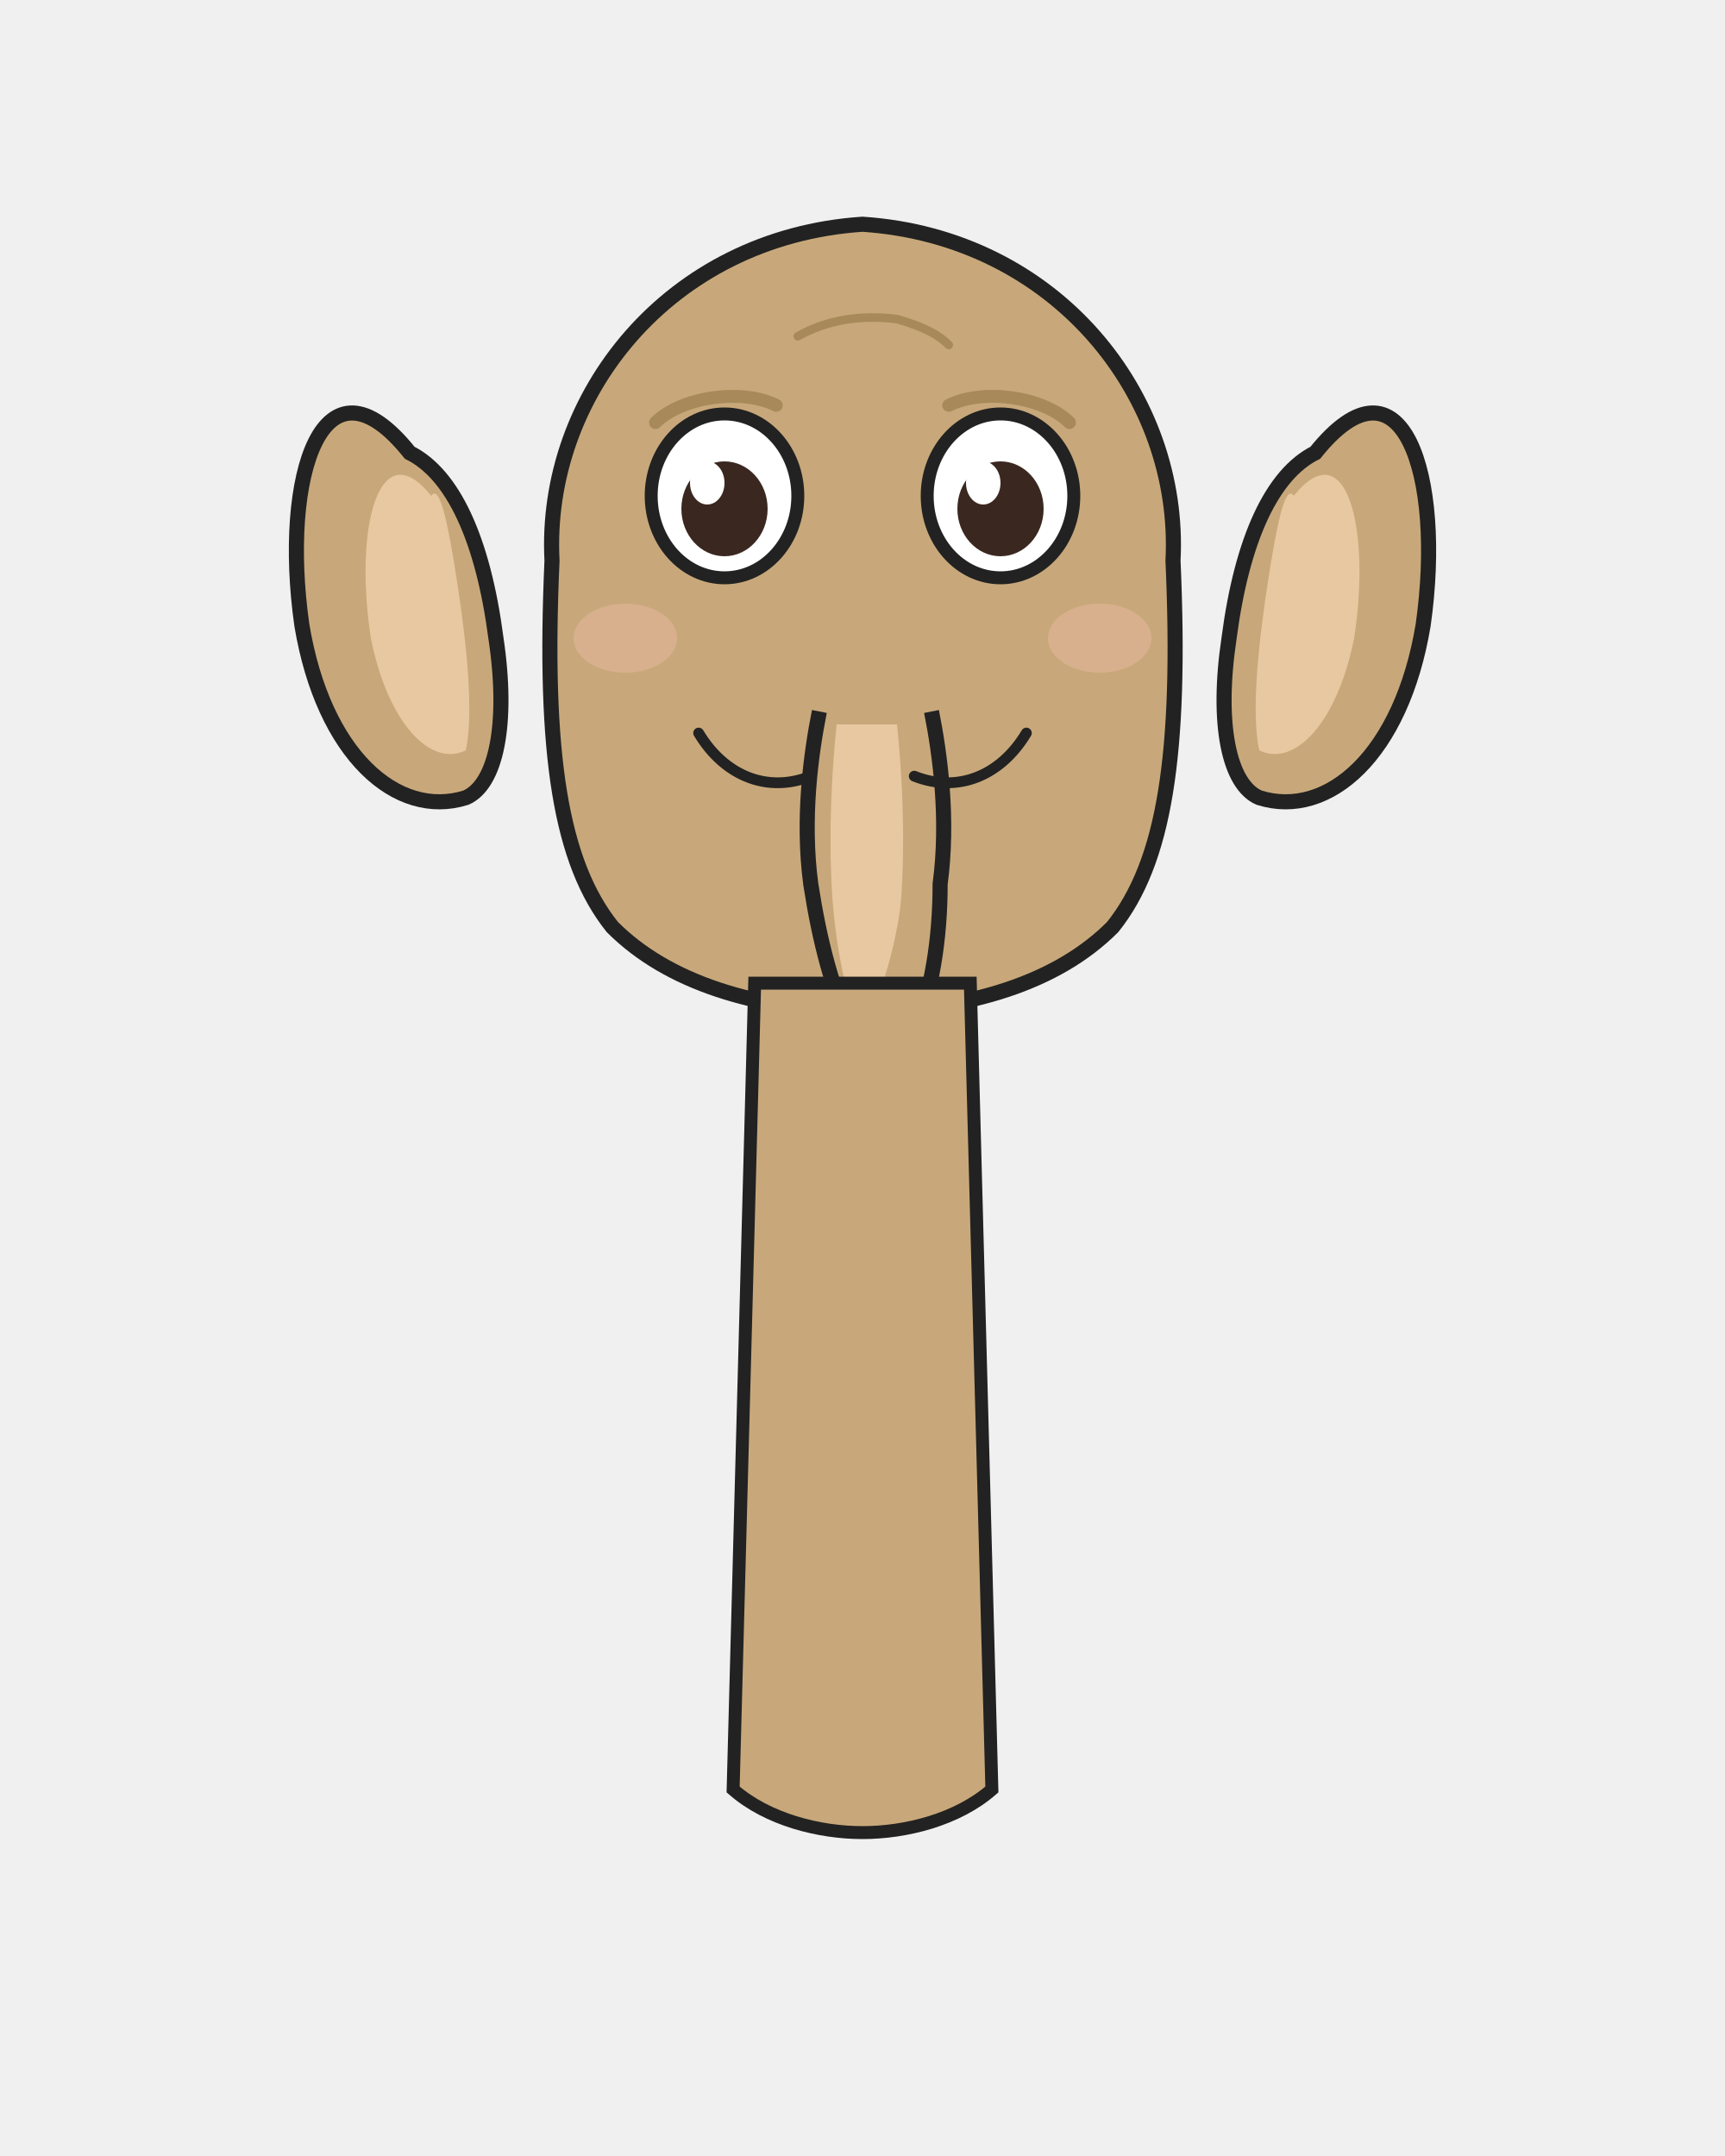
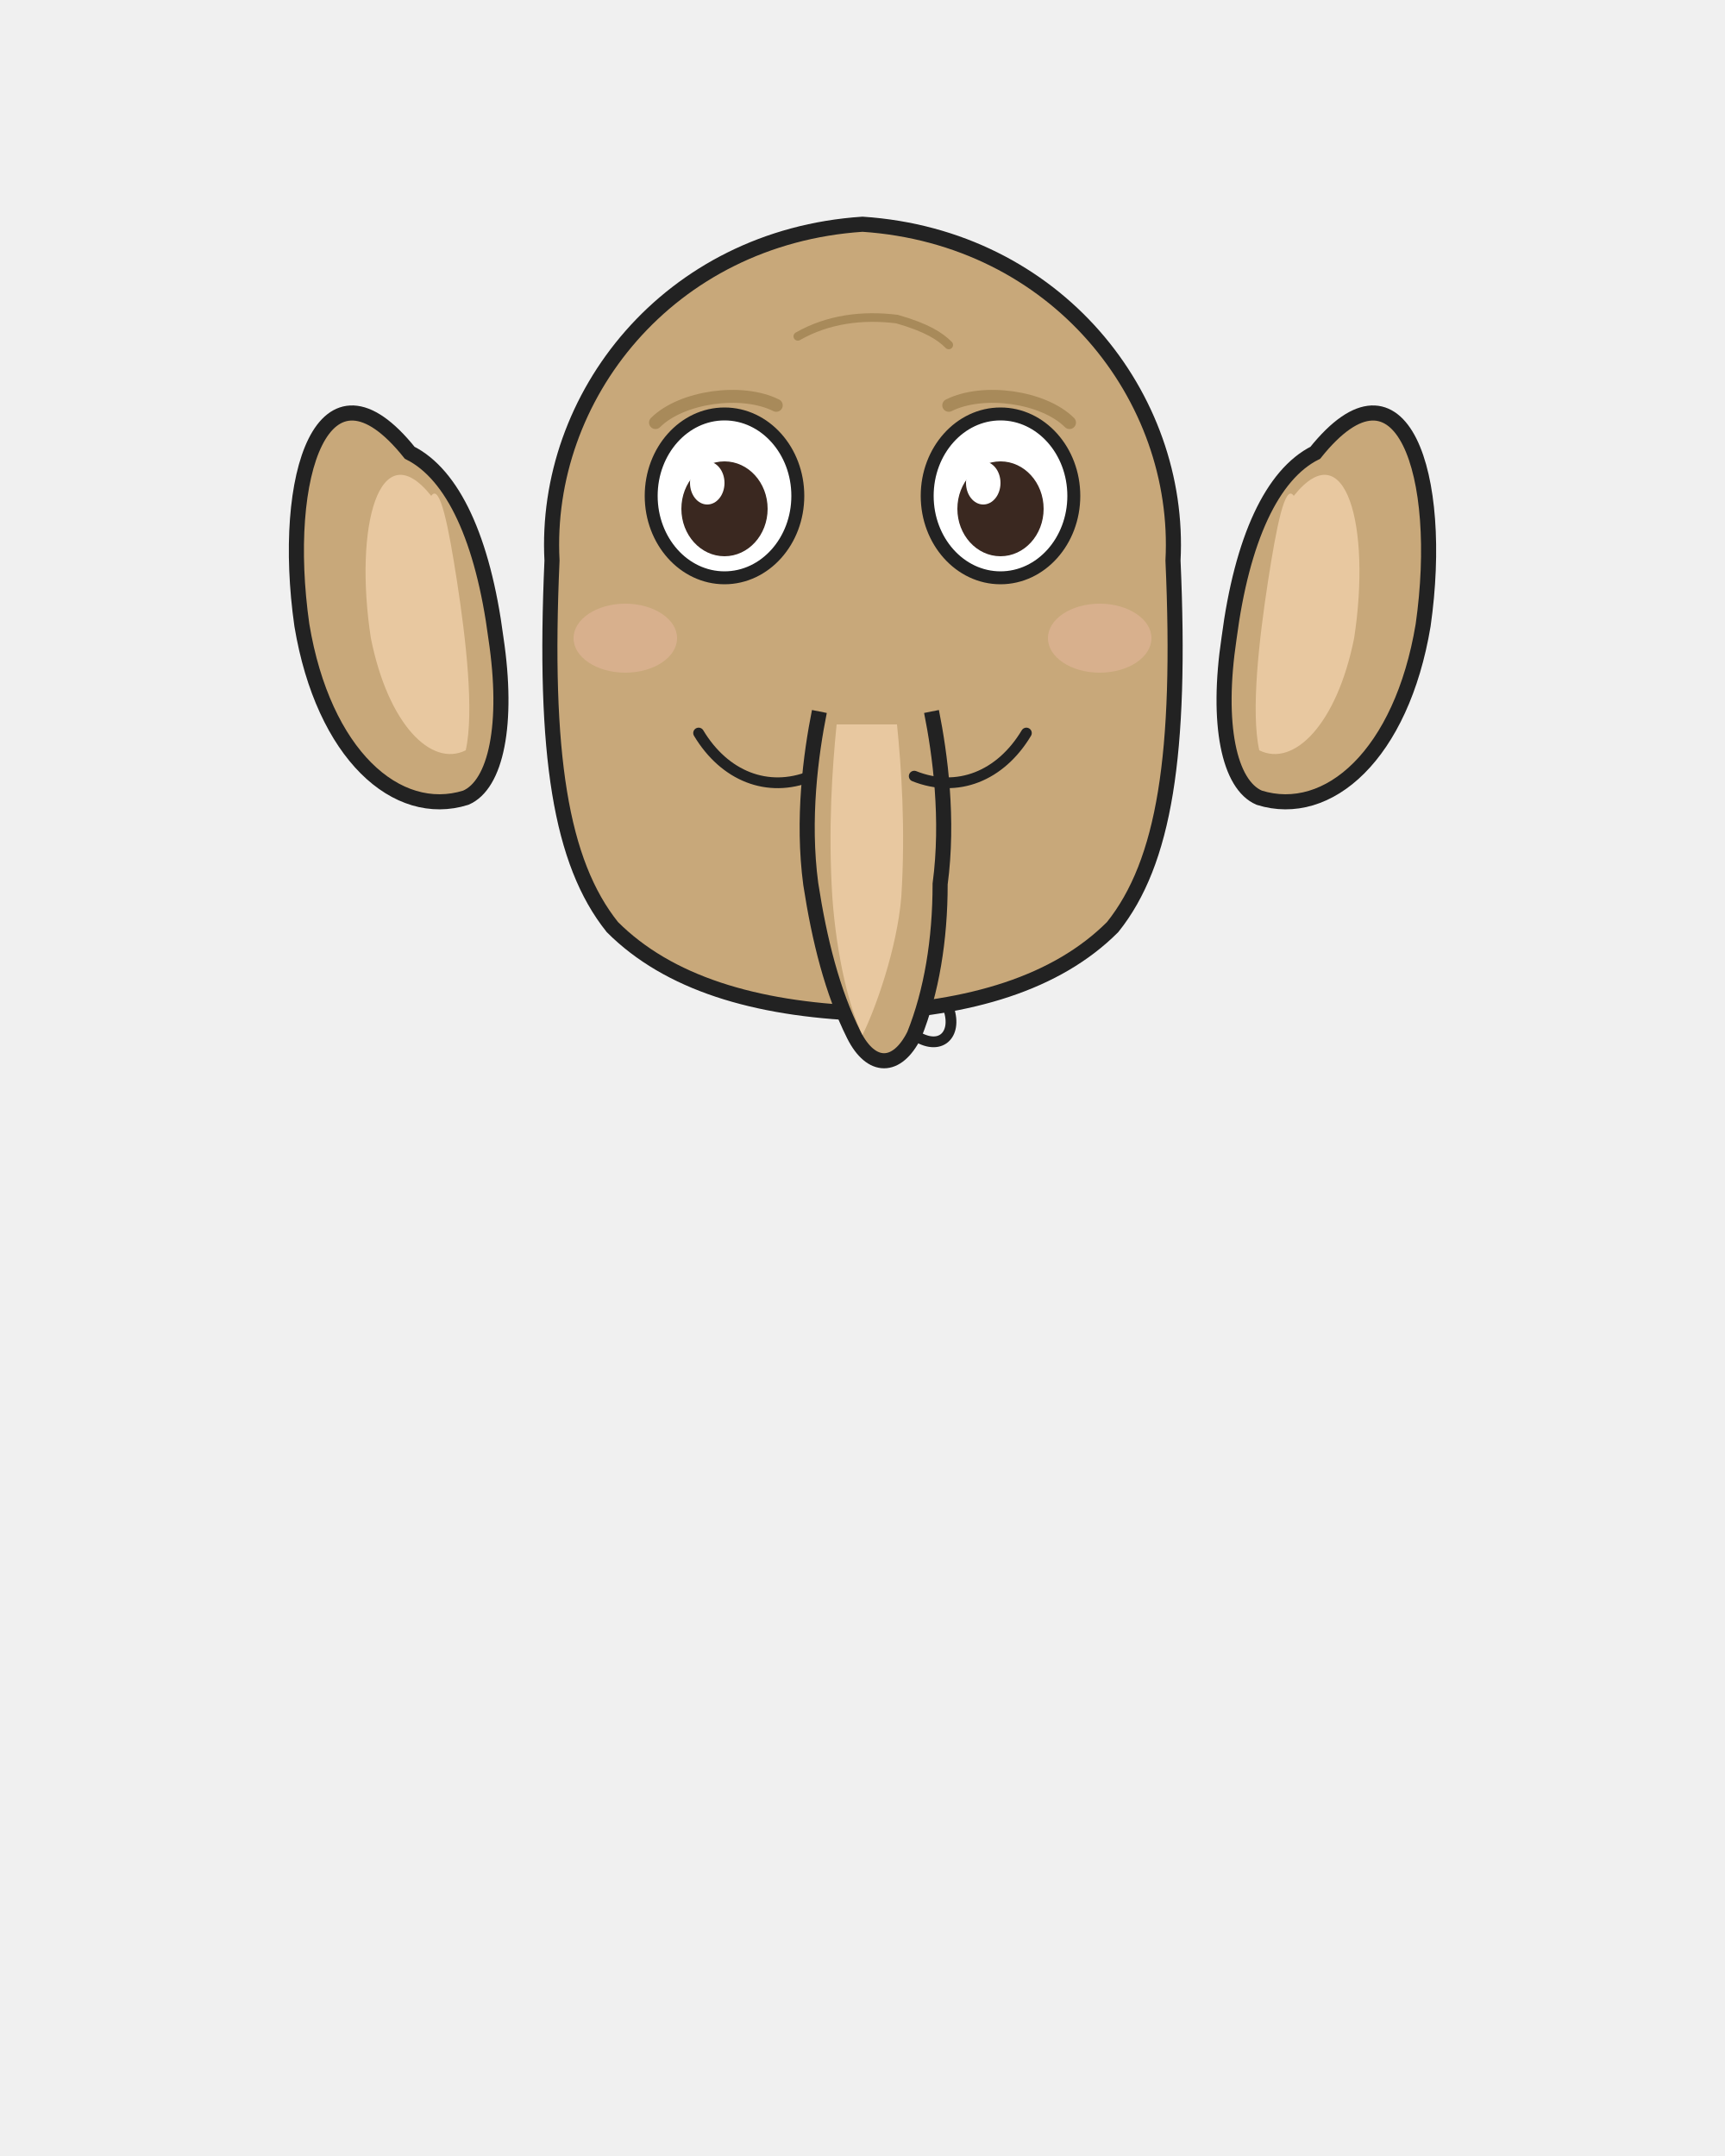
<svg xmlns="http://www.w3.org/2000/svg" viewBox="0 0 400 500">
  <path d="M95,105 C75,80 65,110 70,145 C75,175 92,190 108,185 C115,182 118,168 115,148 C112,125 105,110 95,105Z" fill="#C8A87A" stroke="#222" stroke-width="3.5" />
  <path d="M100,115 C88,100 82,122 86,148 C90,168 100,178 108,174 C110,165 108,148 106,135 C104,122 102,112 100,115Z" fill="#E8C8A0" stroke="none" />
  <path d="M305,105 C325,80 335,110 330,145 C325,175 308,190 292,185 C285,182 282,168 285,148 C288,125 295,110 305,105Z" fill="#C8A87A" stroke="#222" stroke-width="3.5" />
  <path d="M300,115 C312,100 318,122 314,148 C310,168 300,178 292,174 C290,165 292,148 294,135 C296,122 298,112 300,115Z" fill="#E8C8A0" stroke="none" />
  <path d="M128,130 C126,92 155,55 200,52 C245,55 274,92 272,130 C274,175 270,200 258,215 C245,228 225,234 200,235 C175,234 155,228 142,215 C130,200 126,175 128,130Z" fill="#C8A87A" stroke="#222" stroke-width="3.5" />
  <ellipse cx="168" cy="115" rx="17" ry="19" fill="#FFFFFF" stroke="#222" stroke-width="3" />
  <ellipse cx="168" cy="118" rx="10" ry="11" fill="#3A2820" />
  <ellipse cx="164" cy="112" rx="4" ry="5" fill="#FFFFFF" />
  <ellipse cx="232" cy="115" rx="17" ry="19" fill="#FFFFFF" stroke="#222" stroke-width="3" />
  <ellipse cx="232" cy="118" rx="10" ry="11" fill="#3A2820" />
  <ellipse cx="228" cy="112" rx="4" ry="5" fill="#FFFFFF" />
  <path d="M152,98 C158,92 172,90 180,94" fill="none" stroke="#A88A5A" stroke-width="3" stroke-linecap="round" />
  <path d="M220,94 C228,90 242,92 248,98" fill="none" stroke="#A88A5A" stroke-width="3" stroke-linecap="round" />
  <path d="M190,165 C188,175 186,190 188,205 C190,218 193,230 198,240 C202,248 208,248 212,240 C216,230 218,218 218,205 C220,190 218,175 216,165" fill="#C8A87A" stroke="#222" stroke-width="3.5" />
  <path d="M194,168 C193,178 192,192 193,208 C194,222 197,234 200,240 C203,234 208,220 209,208 C210,192 209,178 208,168" fill="#E8C8A0" stroke="none" />
  <path d="M212,240 C218,244 222,240 220,234" fill="none" stroke="#222" stroke-width="2.5" stroke-linecap="round" />
  <path d="M162,170 C168,180 178,184 188,180" fill="none" stroke="#222" stroke-width="2.5" stroke-linecap="round" />
  <path d="M238,170 C232,180 222,184 212,180" fill="none" stroke="#222" stroke-width="2.5" stroke-linecap="round" />
  <ellipse cx="145" cy="148" rx="12" ry="8" fill="#E8B8A0" opacity="0.5" />
  <ellipse cx="255" cy="148" rx="12" ry="8" fill="#E8B8A0" opacity="0.5" />
  <path d="M185,78 C192,74 200,73 208,74 C215,76 218,78 220,80" fill="none" stroke="#A88A5A" stroke-width="2" stroke-linecap="round" />
-   <path d="M175,228 L170,415 C178,422 190,425 200,425 C210,425 222,422 230,415 L225,228Z" fill="#C8A87A" stroke="#222" stroke-width="3" />
</svg>
